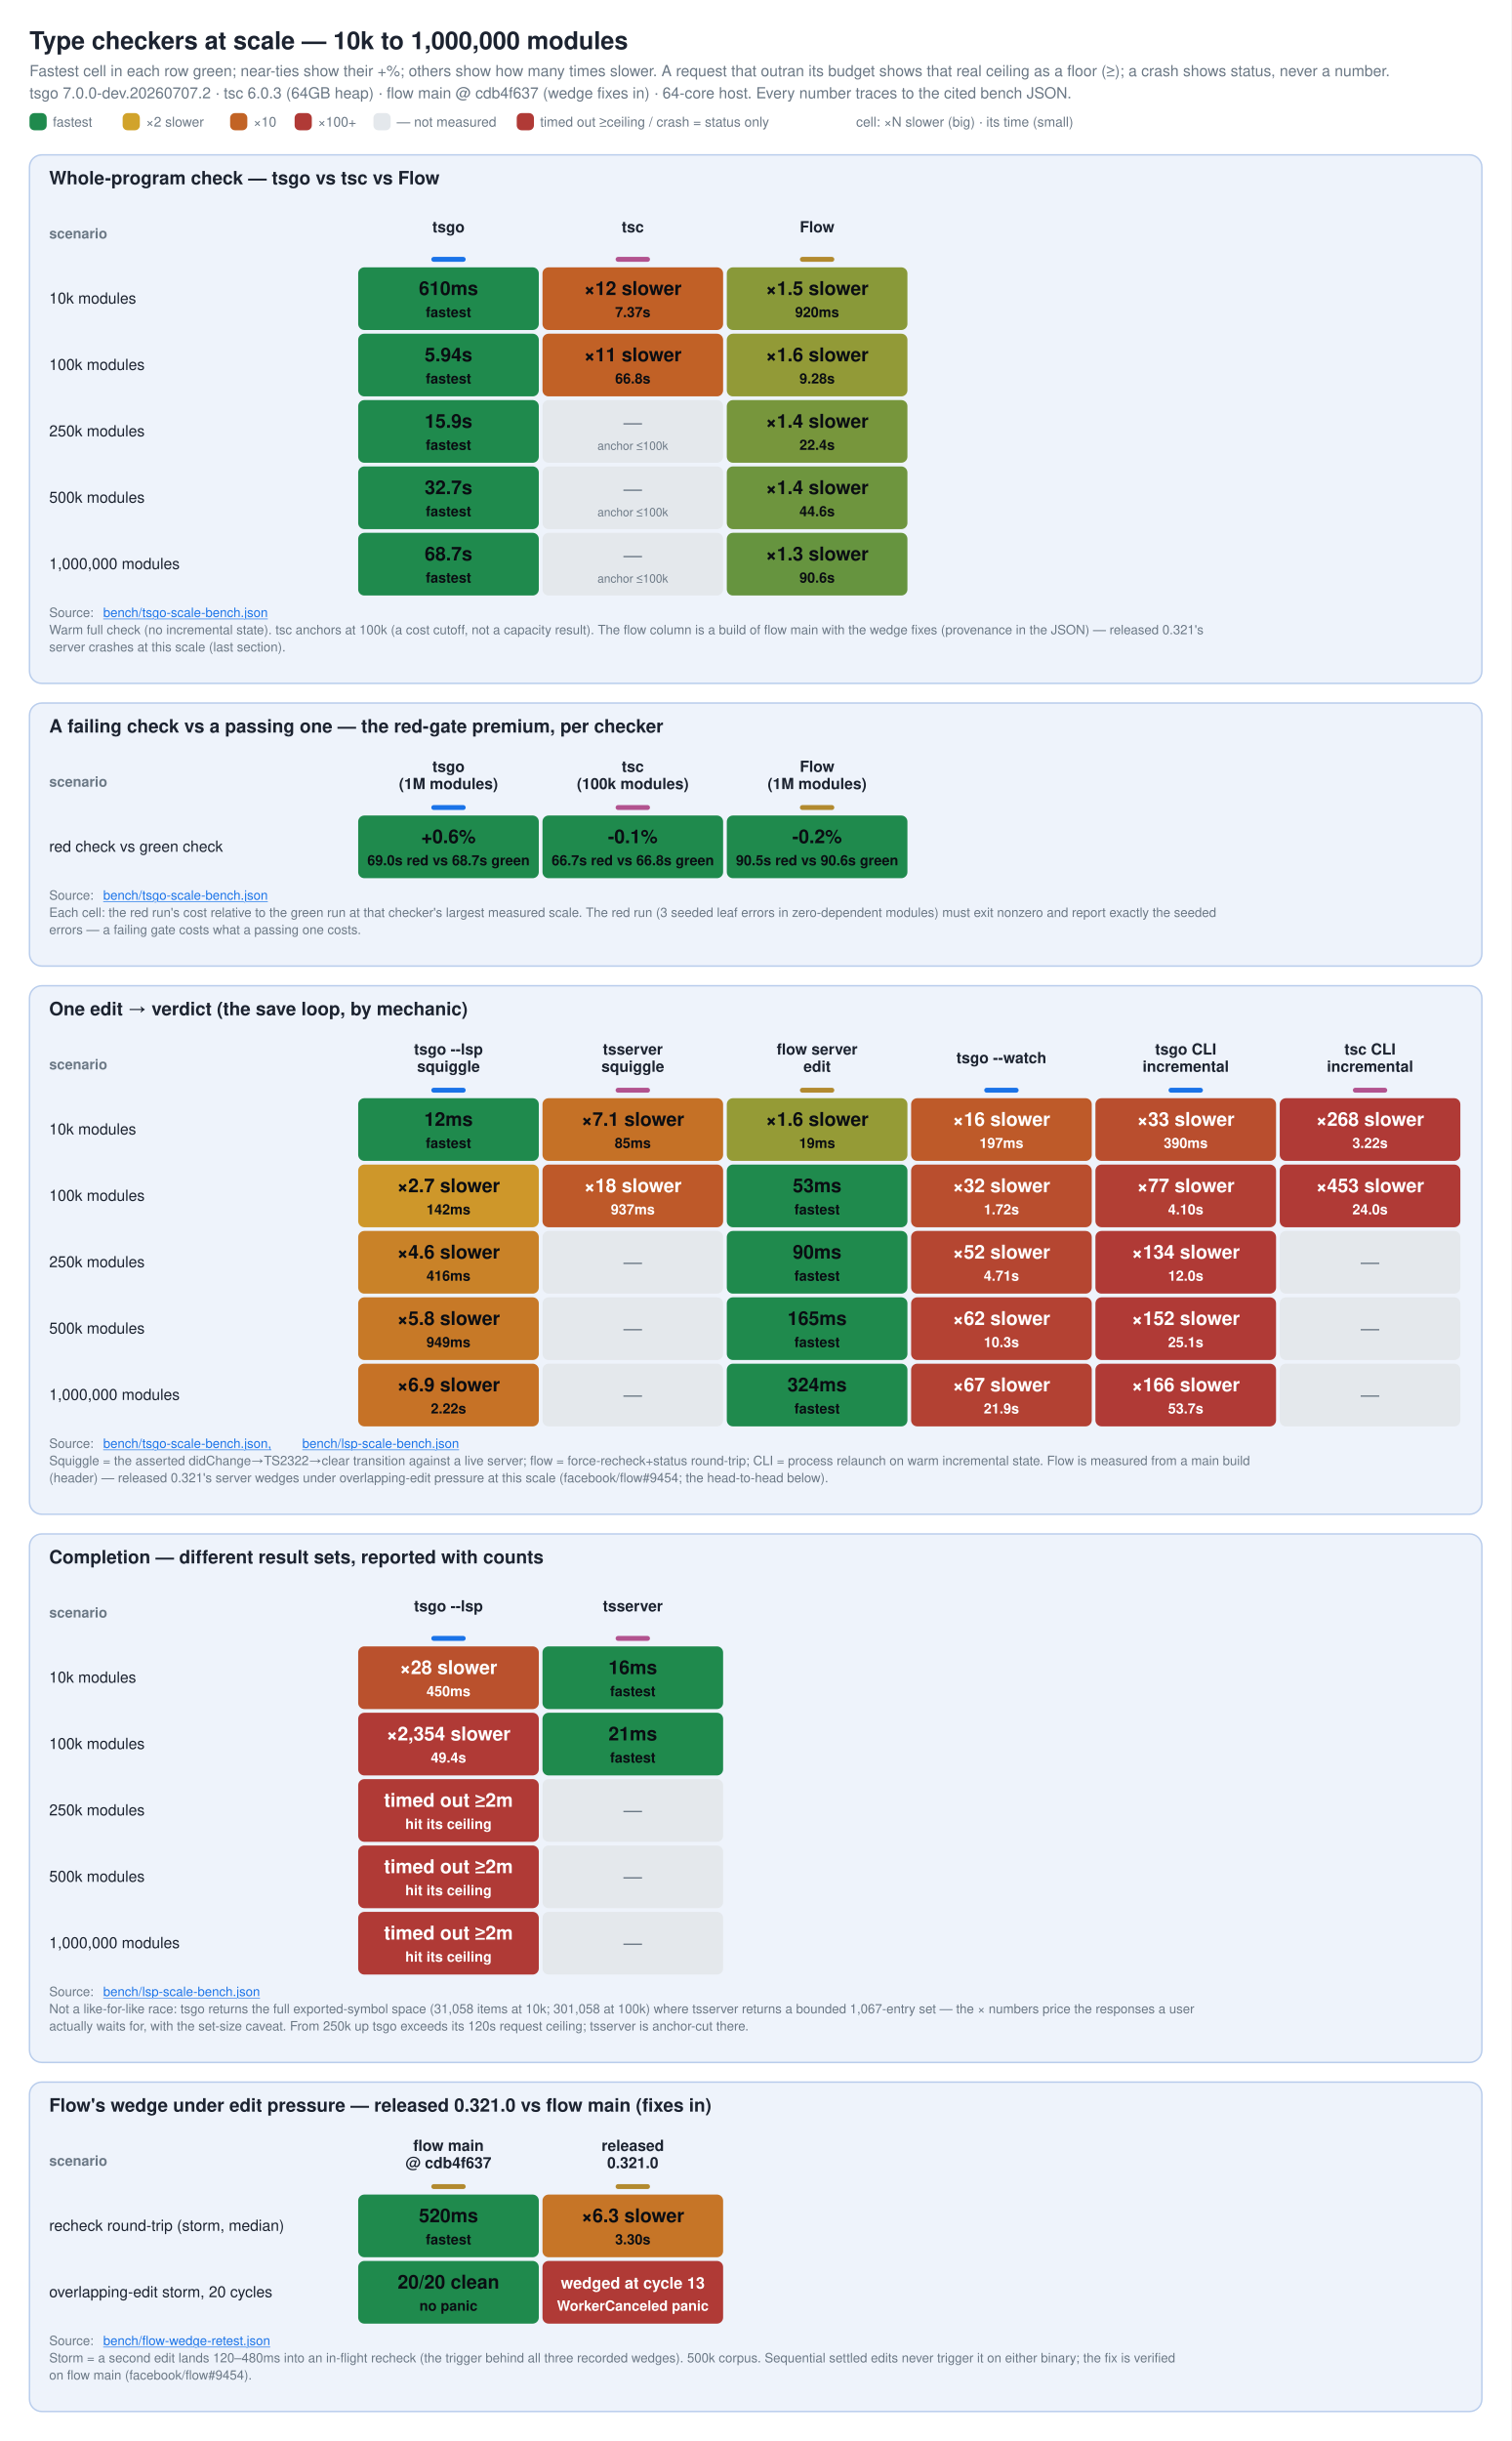
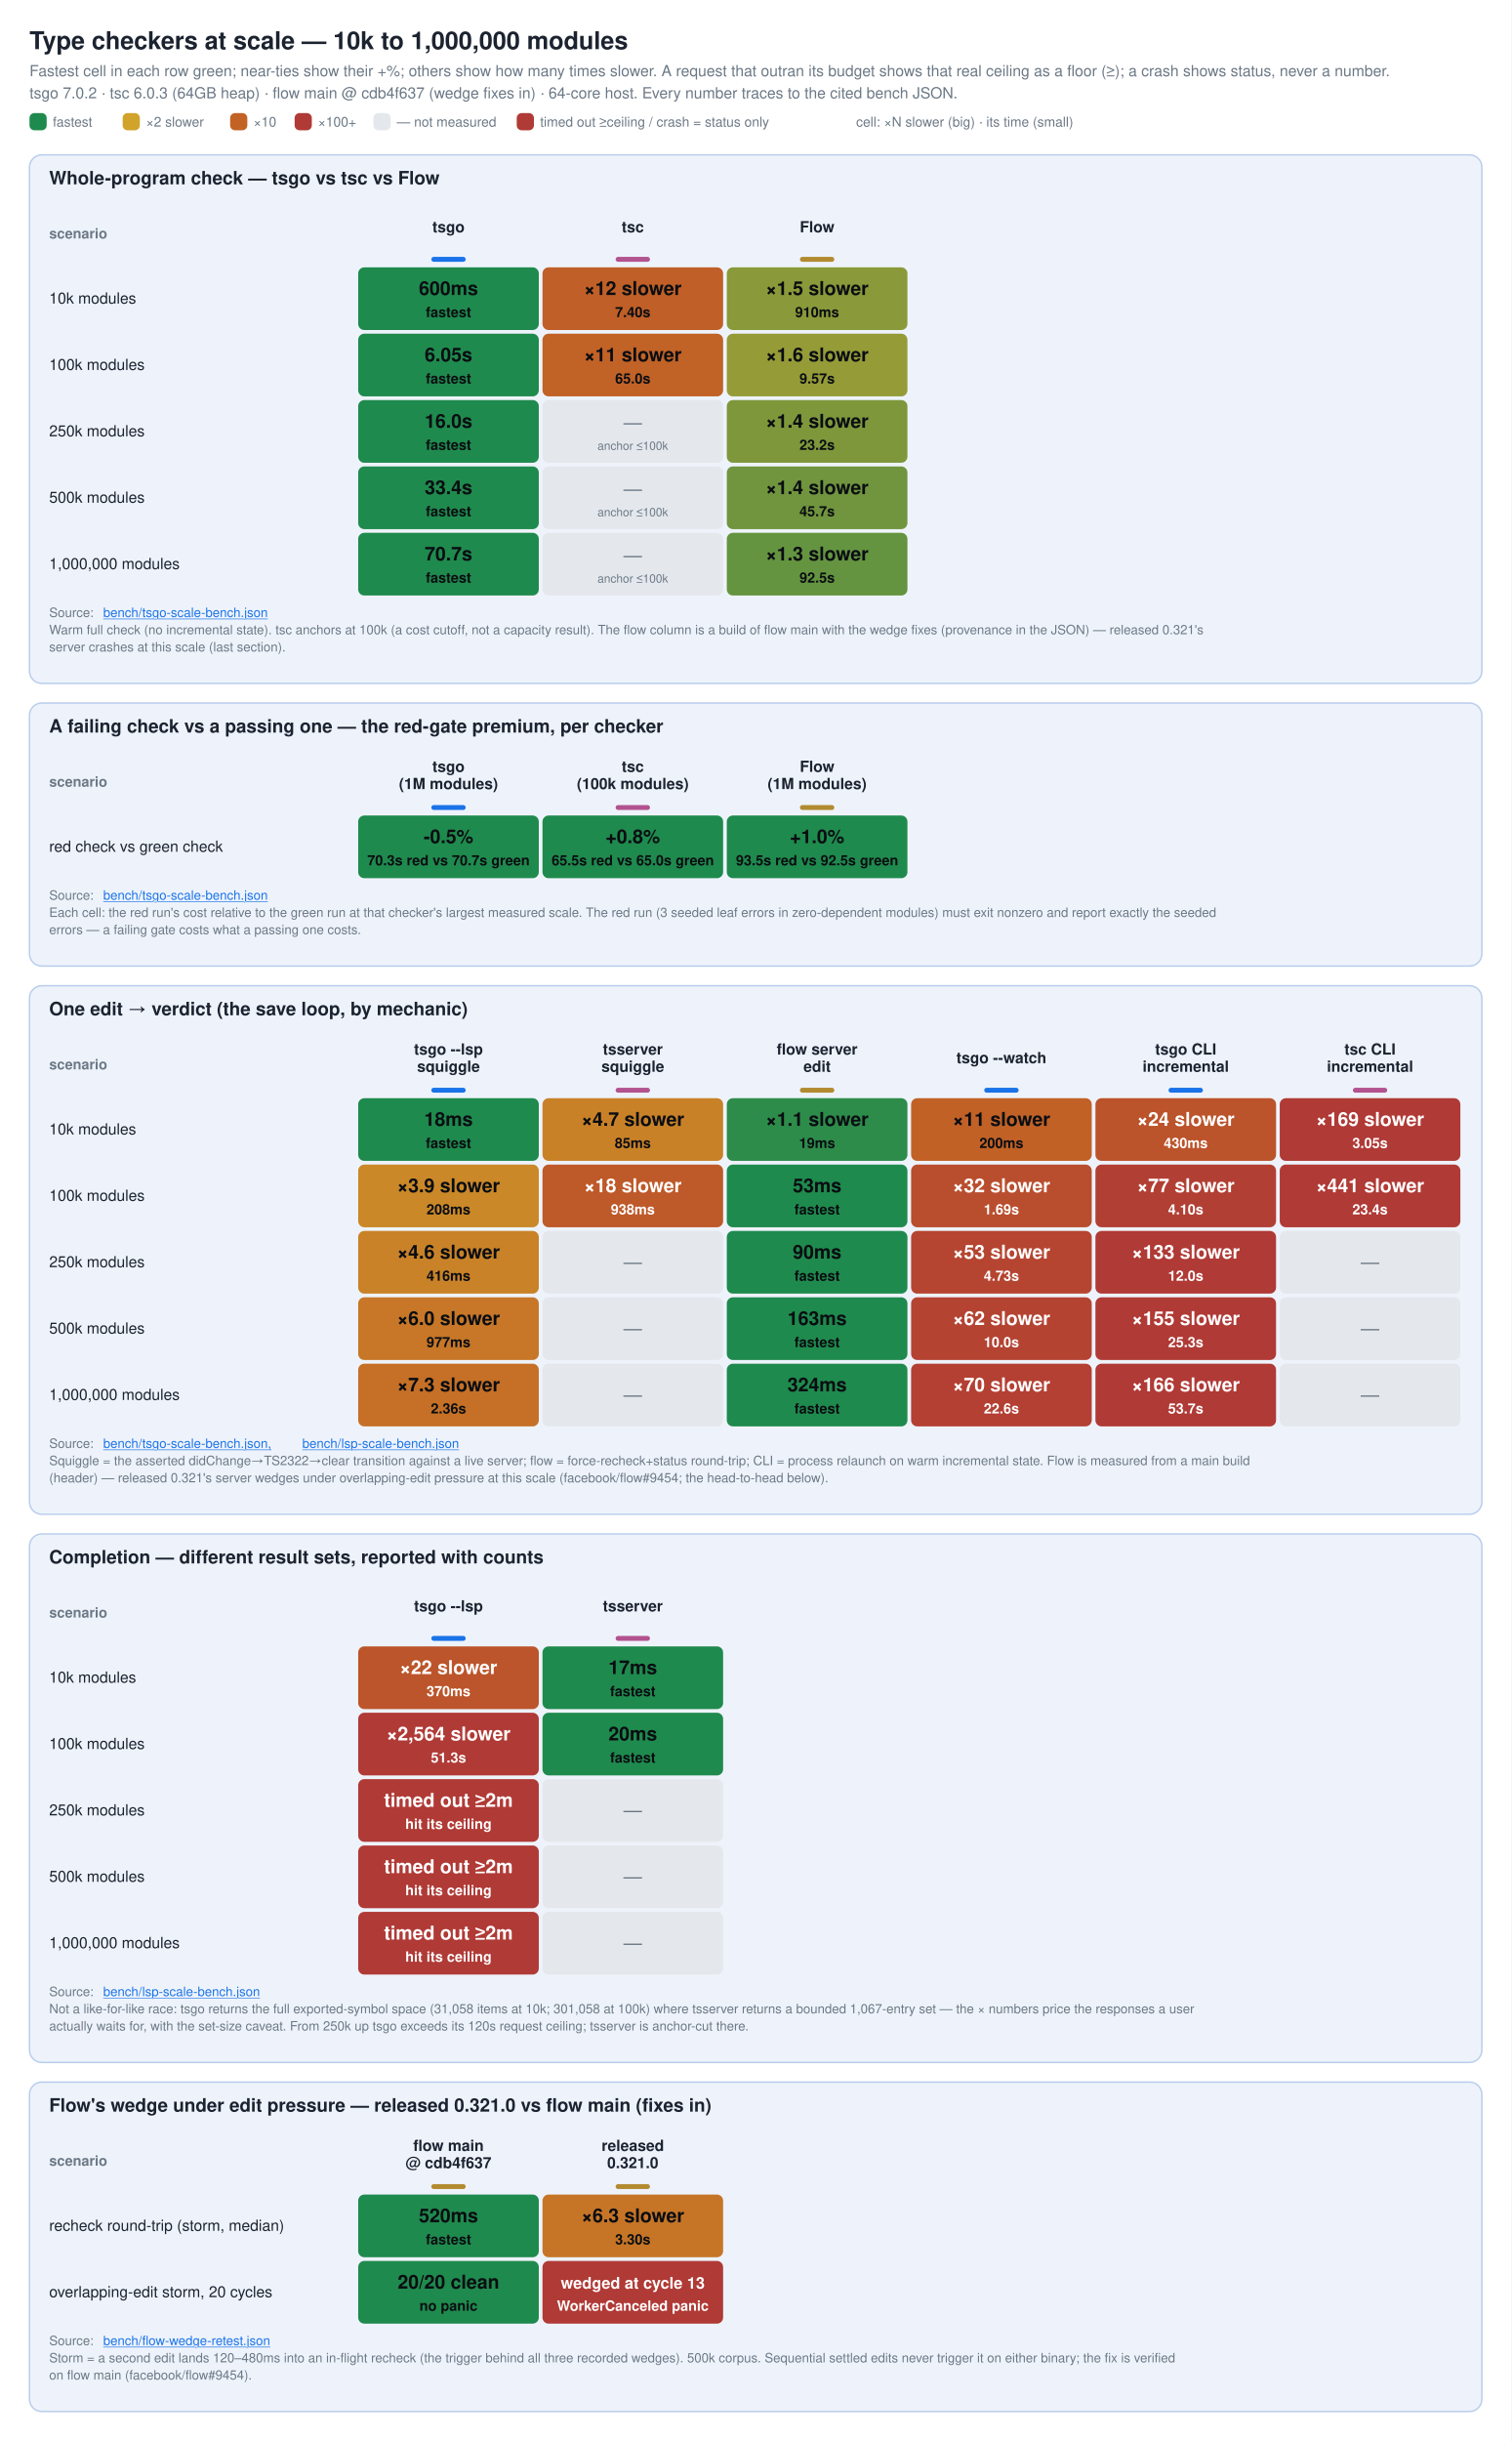
<svg xmlns="http://www.w3.org/2000/svg" width="1230" height="1986" viewBox="0 0 1230 1986" role="img" aria-label="Type checkers at scale, 10k to one million modules: whole-program check (tsgo vs tsc vs Flow), the red-gate premium, the one-edit save loop by mechanic, completion, and Flow's wedge under edit pressure; per row the fastest cell is green and the rest show how many times slower." font-family="system-ui,-apple-system,Segoe UI,Helvetica,Arial,sans-serif">
  <style>@media (prefers-color-scheme: dark){
rect[fill="#ffffff"]{fill:#0d1117}
text[fill="#1c2330"]{fill:#e2e7ec}
text[fill="#6b7885"]{fill:#9aa6b1}
text[fill="#1a73e8"]{fill:#6ba3f5}
line[stroke="#e4e8ec"]{stroke:#2b333c}
rect[stroke="#e4e8ec"]{stroke:#39424c}
rect[fill="#e4e8ec"]{fill:#2b333c}
line[stroke="#6b7885"],path[stroke="#6b7885"],polyline[stroke="#6b7885"]{stroke:#8b98a4}
path[fill="#6b7885"]{fill:#8b98a4}
rect[fill="#eef3fb"]{fill:#1f2f45}rect[stroke="#b9cdec"]{stroke:#3d5a85}
rect[fill="#f0faf5"]{fill:#173029}rect[stroke="#a9d8bd"]{stroke:#2e6b52}
rect[fill="#fdf3ef"]{fill:#331f18}rect[stroke="#e4b9a6"]{stroke:#7a4630}
rect[fill="#fbf6e9"]{fill:#c9a13b;fill-opacity:.14}rect[stroke="#eee3bb"]{stroke:#7a6224}
rect[fill="#e4b9a6"]{fill:#7a4630}
}</style>
  <rect width="1230" height="1986" fill="#ffffff" />
  <text x="24" y="40" font-size="20" fill="#1c2330" font-weight="700">Type checkers at scale — 10k to 1,000,000 modules</text>
  <text x="24" y="62" font-size="12.5" fill="#6b7885">Fastest cell in each row green; near-ties show their +%; others show how many times slower. A request that outran its budget shows that real ceiling as a floor (≥); a crash shows status, never a number.</text>
-   <text x="24" y="80" font-size="12.5" fill="#6b7885">tsgo 7.0.0-dev.20260707.2 · tsc 6.0.3 (64GB heap) · flow main @ cdb4f637 (wedge fixes in) · 64-core host. Every number traces to the cited bench JSON.</text>
+   <text x="24" y="80" font-size="12.5" fill="#6b7885">tsgo 7.0.2 · tsc 6.0.3 (64GB heap) · flow main @ cdb4f637 (wedge fixes in) · 64-core host. Every number traces to the cited bench JSON.</text>
  <rect x="24" y="92" width="14" height="14" rx="4" fill="rgb(31,138,77)" />
  <text x="43" y="103" font-size="11" fill="#6b7885">fastest</text>
  <rect x="99.81" y="92" width="14" height="14" rx="4" fill="rgb(209,163,43)" />
  <text x="118.81" y="103" font-size="11" fill="#6b7885">×2 slower</text>
  <rect x="187.28" y="92" width="14" height="14" rx="4" fill="rgb(194,99,37)" />
  <text x="206.28" y="103" font-size="11" fill="#6b7885">×10</text>
  <rect x="239.77" y="92" width="14" height="14" rx="4" fill="rgb(176,58,54)" />
  <text x="258.77" y="103" font-size="11" fill="#6b7885">×100+</text>
  <rect x="303.92" y="92" width="14" height="14" rx="4" fill="#e4e8ec" />
  <text x="322.92" y="103" font-size="11" fill="#6b7885">— not measured</text>
  <rect x="420.54" y="92" width="14" height="14" rx="4" fill="rgb(176,58,54)" />
  <text x="439.54" y="103" font-size="11" fill="#6b7885">timed out ≥ceiling / crash = status only</text>
  <text x="696.74" y="103" font-size="11" fill="#6b7885">cell: ×N slower (big) · its time (small)</text>
  <rect x="24" y="126" width="1182" height="430" rx="10" fill="#eef3fb" stroke="#b9cdec" stroke-width="1.2" />
  <text x="40" y="150" font-size="15" fill="#1c2330" font-weight="700">Whole-program check — tsgo vs tsc vs Flow</text>
  <text x="40" y="194" font-size="11.5" fill="#6b7885" font-weight="600">scenario</text>
  <text x="365" y="189" font-size="12.5" fill="#1c2330" font-weight="700" text-anchor="middle">tsgo</text>
  <rect x="351" y="209" width="28" height="4" rx="2" fill="#1a73e8" />
  <text x="515" y="189" font-size="12.5" fill="#1c2330" font-weight="700" text-anchor="middle">tsc</text>
  <rect x="501" y="209" width="28" height="4" rx="2" fill="#b2538f" />
  <text x="665" y="189" font-size="12.5" fill="#1c2330" font-weight="700" text-anchor="middle">Flow</text>
  <rect x="651" y="209" width="28" height="4" rx="2" fill="#b28a2f" />
  <text x="40" y="247" font-size="12.5" fill="#1c2330">10k modules</text>
  <rect x="291.5" y="217.5" width="147" height="51" rx="5" fill="rgb(31,138,77)" />
-   <text x="365" y="240" font-size="15.5" fill="#0a0d12" font-weight="700" text-anchor="middle">610ms</text>
+   <text x="365" y="240" font-size="15.5" fill="#0a0d12" font-weight="700" text-anchor="middle">600ms</text>
  <text x="365" y="258" font-size="11.5" fill="#0a0d12" font-weight="600" text-anchor="middle">fastest</text>
-   <rect x="441.5" y="217.5" width="147" height="51" rx="5" fill="rgb(193,96,38)" />
+   <rect x="441.5" y="217.5" width="147" height="51" rx="5" fill="rgb(192,95,39)" />
  <text x="515" y="240" font-size="15.5" fill="#0a0d12" font-weight="700" text-anchor="middle">×12 slower</text>
-   <text x="515" y="258" font-size="11.5" fill="#0a0d12" font-weight="600" text-anchor="middle">7.37s</text>
-   <rect x="591.5" y="217.5" width="147" height="51" rx="5" fill="rgb(137,153,57)" />
+   <text x="515" y="258" font-size="11.5" fill="#0a0d12" font-weight="600" text-anchor="middle">7.40s</text>
+   <rect x="591.5" y="217.5" width="147" height="51" rx="5" fill="rgb(138,153,57)" />
  <text x="665" y="240" font-size="15.5" fill="#0a0d12" font-weight="700" text-anchor="middle">×1.5 slower</text>
-   <text x="665" y="258" font-size="11.5" fill="#0a0d12" font-weight="600" text-anchor="middle">920ms</text>
+   <text x="665" y="258" font-size="11.5" fill="#0a0d12" font-weight="600" text-anchor="middle">910ms</text>
  <text x="40" y="301" font-size="12.5" fill="#1c2330">100k modules</text>
  <rect x="291.5" y="271.5" width="147" height="51" rx="5" fill="rgb(31,138,77)" />
-   <text x="365" y="294" font-size="15.5" fill="#0a0d12" font-weight="700" text-anchor="middle">5.94s</text>
+   <text x="365" y="294" font-size="15.5" fill="#0a0d12" font-weight="700" text-anchor="middle">6.05s</text>
  <text x="365" y="312" font-size="11.5" fill="#0a0d12" font-weight="600" text-anchor="middle">fastest</text>
-   <rect x="441.5" y="271.5" width="147" height="51" rx="5" fill="rgb(193,97,38)" />
+   <rect x="441.5" y="271.5" width="147" height="51" rx="5" fill="rgb(193,98,38)" />
  <text x="515" y="294" font-size="15.5" fill="#0a0d12" font-weight="700" text-anchor="middle">×11 slower</text>
-   <text x="515" y="312" font-size="11.5" fill="#0a0d12" font-weight="600" text-anchor="middle">66.8s</text>
-   <rect x="591.5" y="271.5" width="147" height="51" rx="5" fill="rgb(146,154,55)" />
+   <text x="515" y="312" font-size="11.5" fill="#0a0d12" font-weight="600" text-anchor="middle">65.0s</text>
+   <rect x="591.5" y="271.5" width="147" height="51" rx="5" fill="rgb(149,155,55)" />
  <text x="665" y="294" font-size="15.5" fill="#0a0d12" font-weight="700" text-anchor="middle">×1.6 slower</text>
-   <text x="665" y="312" font-size="11.5" fill="#0a0d12" font-weight="600" text-anchor="middle">9.28s</text>
+   <text x="665" y="312" font-size="11.5" fill="#0a0d12" font-weight="600" text-anchor="middle">9.57s</text>
  <text x="40" y="355" font-size="12.5" fill="#1c2330">250k modules</text>
  <rect x="291.5" y="325.5" width="147" height="51" rx="5" fill="rgb(31,138,77)" />
-   <text x="365" y="348" font-size="15.5" fill="#0a0d12" font-weight="700" text-anchor="middle">15.9s</text>
+   <text x="365" y="348" font-size="15.5" fill="#0a0d12" font-weight="700" text-anchor="middle">16.0s</text>
  <text x="365" y="366" font-size="11.5" fill="#0a0d12" font-weight="600" text-anchor="middle">fastest</text>
  <rect x="441.5" y="325.5" width="147" height="51" rx="5" fill="#e4e8ec" />
  <text x="515" y="349" font-size="15" fill="#6b7885" text-anchor="middle">—</text>
  <text x="515" y="366" font-size="9.5" fill="#6b7885" text-anchor="middle">anchor ≤100k</text>
-   <rect x="591.5" y="325.5" width="147" height="51" rx="5" fill="rgb(119,150,60)" />
+   <rect x="591.5" y="325.5" width="147" height="51" rx="5" fill="rgb(126,151,59)" />
  <text x="665" y="348" font-size="15.5" fill="#0a0d12" font-weight="700" text-anchor="middle">×1.4 slower</text>
-   <text x="665" y="366" font-size="11.5" fill="#0a0d12" font-weight="600" text-anchor="middle">22.4s</text>
+   <text x="665" y="366" font-size="11.5" fill="#0a0d12" font-weight="600" text-anchor="middle">23.2s</text>
  <text x="40" y="409" font-size="12.5" fill="#1c2330">500k modules</text>
  <rect x="291.5" y="379.5" width="147" height="51" rx="5" fill="rgb(31,138,77)" />
-   <text x="365" y="402" font-size="15.5" fill="#0a0d12" font-weight="700" text-anchor="middle">32.7s</text>
+   <text x="365" y="402" font-size="15.5" fill="#0a0d12" font-weight="700" text-anchor="middle">33.4s</text>
  <text x="365" y="420" font-size="11.5" fill="#0a0d12" font-weight="600" text-anchor="middle">fastest</text>
  <rect x="441.5" y="379.5" width="147" height="51" rx="5" fill="#e4e8ec" />
  <text x="515" y="403" font-size="15" fill="#6b7885" text-anchor="middle">—</text>
  <text x="515" y="420" font-size="9.5" fill="#6b7885" text-anchor="middle">anchor ≤100k</text>
-   <rect x="591.5" y="379.5" width="147" height="51" rx="5" fill="rgb(110,149,62)" />
+   <rect x="591.5" y="379.5" width="147" height="51" rx="5" fill="rgb(112,149,62)" />
  <text x="665" y="402" font-size="15.5" fill="#0a0d12" font-weight="700" text-anchor="middle">×1.4 slower</text>
-   <text x="665" y="420" font-size="11.5" fill="#0a0d12" font-weight="600" text-anchor="middle">44.6s</text>
+   <text x="665" y="420" font-size="11.5" fill="#0a0d12" font-weight="600" text-anchor="middle">45.7s</text>
  <text x="40" y="463" font-size="12.5" fill="#1c2330">1,000,000 modules</text>
  <rect x="291.5" y="433.5" width="147" height="51" rx="5" fill="rgb(31,138,77)" />
-   <text x="365" y="456" font-size="15.5" fill="#0a0d12" font-weight="700" text-anchor="middle">68.7s</text>
+   <text x="365" y="456" font-size="15.5" fill="#0a0d12" font-weight="700" text-anchor="middle">70.7s</text>
  <text x="365" y="474" font-size="11.5" fill="#0a0d12" font-weight="600" text-anchor="middle">fastest</text>
  <rect x="441.5" y="433.5" width="147" height="51" rx="5" fill="#e4e8ec" />
  <text x="515" y="457" font-size="15" fill="#6b7885" text-anchor="middle">—</text>
  <text x="515" y="474" font-size="9.5" fill="#6b7885" text-anchor="middle">anchor ≤100k</text>
-   <rect x="591.5" y="433.5" width="147" height="51" rx="5" fill="rgb(102,148,63)" />
+   <rect x="591.5" y="433.5" width="147" height="51" rx="5" fill="rgb(100,148,64)" />
  <text x="665" y="456" font-size="15.5" fill="#0a0d12" font-weight="700" text-anchor="middle">×1.3 slower</text>
-   <text x="665" y="474" font-size="11.5" fill="#0a0d12" font-weight="600" text-anchor="middle">90.6s</text>
+   <text x="665" y="474" font-size="11.5" fill="#0a0d12" font-weight="600" text-anchor="middle">92.5s</text>
  <text x="40" y="502" font-size="10.5" fill="#6b7885">Source:</text>
  <a href="../../bench/tsgo-scale-bench.json">
    <text x="84" y="502" font-size="10.5" fill="#1a73e8" text-decoration="underline">bench/tsgo-scale-bench.json</text>
  </a>
  <text x="40" y="516" font-size="10.5" fill="#6b7885">Warm full check (no incremental state). tsc anchors at 100k (a cost cutoff, not a capacity result). The flow column is a build of flow main with the wedge fixes (provenance in the JSON) — released 0.321's</text>
  <text x="40" y="530" font-size="10.5" fill="#6b7885">server crashes at this scale (last section).</text>
  <rect x="24" y="572" width="1182" height="214" rx="10" fill="#eef3fb" stroke="#b9cdec" stroke-width="1.2" />
  <text x="40" y="596" font-size="15" fill="#1c2330" font-weight="700">A failing check vs a passing one — the red-gate premium, per checker</text>
  <text x="40" y="640" font-size="11.5" fill="#6b7885" font-weight="600">scenario</text>
  <text x="365" y="628" font-size="12.5" fill="#1c2330" font-weight="700" text-anchor="middle">tsgo</text>
  <text x="365" y="642" font-size="12.5" fill="#1c2330" font-weight="700" text-anchor="middle">(1M modules)</text>
  <rect x="351" y="655" width="28" height="4" rx="2" fill="#1a73e8" />
  <text x="515" y="628" font-size="12.5" fill="#1c2330" font-weight="700" text-anchor="middle">tsc</text>
  <text x="515" y="642" font-size="12.5" fill="#1c2330" font-weight="700" text-anchor="middle">(100k modules)</text>
  <rect x="501" y="655" width="28" height="4" rx="2" fill="#b2538f" />
  <text x="665" y="628" font-size="12.5" fill="#1c2330" font-weight="700" text-anchor="middle">Flow</text>
  <text x="665" y="642" font-size="12.5" fill="#1c2330" font-weight="700" text-anchor="middle">(1M modules)</text>
  <rect x="651" y="655" width="28" height="4" rx="2" fill="#b28a2f" />
  <text x="40" y="693" font-size="12.5" fill="#1c2330">red check vs green check</text>
  <rect x="291.5" y="663.5" width="147" height="51" rx="5" fill="rgb(31,138,77)" />
-   <text x="365" y="686" font-size="15.5" fill="#0a0d12" font-weight="700" text-anchor="middle">+0.6%</text>
-   <text x="365" y="704" font-size="11.5" fill="#0a0d12" font-weight="600" text-anchor="middle">69.0s red vs 68.7s green</text>
+   <text x="365" y="686" font-size="15.5" fill="#0a0d12" font-weight="700" text-anchor="middle">-0.5%</text>
+   <text x="365" y="704" font-size="11.5" fill="#0a0d12" font-weight="600" text-anchor="middle">70.3s red vs 70.7s green</text>
  <rect x="441.5" y="663.5" width="147" height="51" rx="5" fill="rgb(31,138,77)" />
-   <text x="515" y="686" font-size="15.5" fill="#0a0d12" font-weight="700" text-anchor="middle">-0.1%</text>
-   <text x="515" y="704" font-size="11.5" fill="#0a0d12" font-weight="600" text-anchor="middle">66.7s red vs 66.8s green</text>
+   <text x="515" y="686" font-size="15.5" fill="#0a0d12" font-weight="700" text-anchor="middle">+0.8%</text>
+   <text x="515" y="704" font-size="11.5" fill="#0a0d12" font-weight="600" text-anchor="middle">65.5s red vs 65.0s green</text>
  <rect x="591.5" y="663.5" width="147" height="51" rx="5" fill="rgb(31,138,77)" />
-   <text x="665" y="686" font-size="15.5" fill="#0a0d12" font-weight="700" text-anchor="middle">-0.2%</text>
-   <text x="665" y="704" font-size="11.5" fill="#0a0d12" font-weight="600" text-anchor="middle">90.5s red vs 90.6s green</text>
+   <text x="665" y="686" font-size="15.5" fill="#0a0d12" font-weight="700" text-anchor="middle">+1.0%</text>
+   <text x="665" y="704" font-size="11.5" fill="#0a0d12" font-weight="600" text-anchor="middle">93.5s red vs 92.5s green</text>
  <text x="40" y="732" font-size="10.5" fill="#6b7885">Source:</text>
  <a href="../../bench/tsgo-scale-bench.json">
    <text x="84" y="732" font-size="10.5" fill="#1a73e8" text-decoration="underline">bench/tsgo-scale-bench.json</text>
  </a>
  <text x="40" y="746" font-size="10.5" fill="#6b7885">Each cell: the red run's cost relative to the green run at that checker's largest measured scale. The red run (3 seeded leaf errors in zero-dependent modules) must exit nonzero and report exactly the seeded</text>
  <text x="40" y="760" font-size="10.5" fill="#6b7885">errors — a failing gate costs what a passing one costs.</text>
  <rect x="24" y="802" width="1182" height="430" rx="10" fill="#eef3fb" stroke="#b9cdec" stroke-width="1.2" />
  <text x="40" y="826" font-size="15" fill="#1c2330" font-weight="700">One edit → verdict (the save loop, by mechanic)</text>
  <text x="40" y="870" font-size="11.5" fill="#6b7885" font-weight="600">scenario</text>
  <text x="365" y="858" font-size="12.5" fill="#1c2330" font-weight="700" text-anchor="middle">tsgo --lsp</text>
  <text x="365" y="872" font-size="12.5" fill="#1c2330" font-weight="700" text-anchor="middle">squiggle</text>
  <rect x="351" y="885" width="28" height="4" rx="2" fill="#1a73e8" />
  <text x="515" y="858" font-size="12.5" fill="#1c2330" font-weight="700" text-anchor="middle">tsserver</text>
  <text x="515" y="872" font-size="12.5" fill="#1c2330" font-weight="700" text-anchor="middle">squiggle</text>
  <rect x="501" y="885" width="28" height="4" rx="2" fill="#b2538f" />
  <text x="665" y="858" font-size="12.5" fill="#1c2330" font-weight="700" text-anchor="middle">flow server</text>
  <text x="665" y="872" font-size="12.5" fill="#1c2330" font-weight="700" text-anchor="middle">edit</text>
  <rect x="651" y="885" width="28" height="4" rx="2" fill="#b28a2f" />
  <text x="815" y="865" font-size="12.5" fill="#1c2330" font-weight="700" text-anchor="middle">tsgo --watch</text>
  <rect x="801" y="885" width="28" height="4" rx="2" fill="#1a73e8" />
  <text x="965" y="858" font-size="12.5" fill="#1c2330" font-weight="700" text-anchor="middle">tsgo CLI</text>
  <text x="965" y="872" font-size="12.5" fill="#1c2330" font-weight="700" text-anchor="middle">incremental</text>
  <rect x="951" y="885" width="28" height="4" rx="2" fill="#1a73e8" />
  <text x="1115" y="858" font-size="12.5" fill="#1c2330" font-weight="700" text-anchor="middle">tsc CLI</text>
  <text x="1115" y="872" font-size="12.5" fill="#1c2330" font-weight="700" text-anchor="middle">incremental</text>
  <rect x="1101" y="885" width="28" height="4" rx="2" fill="#b2538f" />
  <text x="40" y="923" font-size="12.5" fill="#1c2330">10k modules</text>
  <rect x="291.5" y="893.5" width="147" height="51" rx="5" fill="rgb(31,138,77)" />
-   <text x="365" y="916" font-size="15.5" fill="#0a0d12" font-weight="700" text-anchor="middle">12ms</text>
+   <text x="365" y="916" font-size="15.5" fill="#0a0d12" font-weight="700" text-anchor="middle">18ms</text>
  <text x="365" y="934" font-size="11.5" fill="#0a0d12" font-weight="600" text-anchor="middle">fastest</text>
-   <rect x="441.5" y="893.5" width="147" height="51" rx="5" fill="rgb(197,113,38)" />
-   <text x="515" y="916" font-size="15.5" fill="#0a0d12" font-weight="700" text-anchor="middle">×7.1 slower</text>
+   <rect x="441.5" y="893.5" width="147" height="51" rx="5" fill="rgb(201,129,40)" />
+   <text x="515" y="916" font-size="15.5" fill="#0a0d12" font-weight="700" text-anchor="middle">×4.7 slower</text>
  <text x="515" y="934" font-size="11.5" fill="#0a0d12" font-weight="600" text-anchor="middle">85ms</text>
-   <rect x="591.5" y="893.5" width="147" height="51" rx="5" fill="rgb(149,155,54)" />
-   <text x="665" y="916" font-size="15.5" fill="#0a0d12" font-weight="700" text-anchor="middle">×1.6 slower</text>
+   <rect x="591.5" y="893.5" width="147" height="51" rx="5" fill="rgb(45,140,74)" />
+   <text x="665" y="916" font-size="15.5" fill="#0a0d12" font-weight="700" text-anchor="middle">×1.1 slower</text>
  <text x="665" y="934" font-size="11.5" fill="#0a0d12" font-weight="600" text-anchor="middle">19ms</text>
-   <rect x="741.5" y="893.5" width="147" height="51" rx="5" fill="rgb(190,90,41)" />
-   <text x="815" y="916" font-size="15.5" fill="#ffffff" font-weight="700" text-anchor="middle">×16 slower</text>
-   <text x="815" y="934" font-size="11.5" fill="#ffffff" font-weight="600" text-anchor="middle">197ms</text>
-   <rect x="891.5" y="893.5" width="147" height="51" rx="5" fill="rgb(185,78,46)" />
-   <text x="965" y="916" font-size="15.5" fill="#ffffff" font-weight="700" text-anchor="middle">×33 slower</text>
-   <text x="965" y="934" font-size="11.5" fill="#ffffff" font-weight="600" text-anchor="middle">390ms</text>
+   <rect x="741.5" y="893.5" width="147" height="51" rx="5" fill="rgb(193,97,38)" />
+   <text x="815" y="916" font-size="15.5" fill="#0a0d12" font-weight="700" text-anchor="middle">×11 slower</text>
+   <text x="815" y="934" font-size="11.5" fill="#0a0d12" font-weight="600" text-anchor="middle">200ms</text>
+   <rect x="891.5" y="893.5" width="147" height="51" rx="5" fill="rgb(187,83,43)" />
+   <text x="965" y="916" font-size="15.5" fill="#ffffff" font-weight="700" text-anchor="middle">×24 slower</text>
+   <text x="965" y="934" font-size="11.5" fill="#ffffff" font-weight="600" text-anchor="middle">430ms</text>
  <rect x="1041.5" y="893.5" width="147" height="51" rx="5" fill="rgb(176,58,54)" />
-   <text x="1115" y="916" font-size="15.5" fill="#ffffff" font-weight="700" text-anchor="middle">×268 slower</text>
-   <text x="1115" y="934" font-size="11.5" fill="#ffffff" font-weight="600" text-anchor="middle">3.22s</text>
+   <text x="1115" y="916" font-size="15.5" fill="#ffffff" font-weight="700" text-anchor="middle">×169 slower</text>
+   <text x="1115" y="934" font-size="11.5" fill="#ffffff" font-weight="600" text-anchor="middle">3.05s</text>
  <text x="40" y="977" font-size="12.5" fill="#1c2330">100k modules</text>
-   <rect x="291.5" y="947.5" width="147" height="51" rx="5" fill="rgb(206,151,42)" />
-   <text x="365" y="970" font-size="15.5" fill="#0a0d12" font-weight="700" text-anchor="middle">×2.7 slower</text>
-   <text x="365" y="988" font-size="11.5" fill="#0a0d12" font-weight="600" text-anchor="middle">142ms</text>
+   <rect x="291.5" y="947.5" width="147" height="51" rx="5" fill="rgb(203,136,40)" />
+   <text x="365" y="970" font-size="15.5" fill="#0a0d12" font-weight="700" text-anchor="middle">×3.9 slower</text>
+   <text x="365" y="988" font-size="11.5" fill="#0a0d12" font-weight="600" text-anchor="middle">208ms</text>
  <rect x="441.5" y="947.5" width="147" height="51" rx="5" fill="rgb(190,89,41)" />
  <text x="515" y="970" font-size="15.5" fill="#ffffff" font-weight="700" text-anchor="middle">×18 slower</text>
-   <text x="515" y="988" font-size="11.5" fill="#ffffff" font-weight="600" text-anchor="middle">937ms</text>
+   <text x="515" y="988" font-size="11.5" fill="#ffffff" font-weight="600" text-anchor="middle">938ms</text>
  <rect x="591.5" y="947.5" width="147" height="51" rx="5" fill="rgb(31,138,77)" />
  <text x="665" y="970" font-size="15.5" fill="#0a0d12" font-weight="700" text-anchor="middle">53ms</text>
  <text x="665" y="988" font-size="11.5" fill="#0a0d12" font-weight="600" text-anchor="middle">fastest</text>
  <rect x="741.5" y="947.5" width="147" height="51" rx="5" fill="rgb(185,78,46)" />
  <text x="815" y="970" font-size="15.5" fill="#ffffff" font-weight="700" text-anchor="middle">×32 slower</text>
-   <text x="815" y="988" font-size="11.5" fill="#ffffff" font-weight="600" text-anchor="middle">1.72s</text>
+   <text x="815" y="988" font-size="11.5" fill="#ffffff" font-weight="600" text-anchor="middle">1.69s</text>
  <rect x="891.5" y="947.5" width="147" height="51" rx="5" fill="rgb(178,63,52)" />
  <text x="965" y="970" font-size="15.5" fill="#ffffff" font-weight="700" text-anchor="middle">×77 slower</text>
  <text x="965" y="988" font-size="11.5" fill="#ffffff" font-weight="600" text-anchor="middle">4.10s</text>
  <rect x="1041.5" y="947.5" width="147" height="51" rx="5" fill="rgb(176,58,54)" />
-   <text x="1115" y="970" font-size="15.5" fill="#ffffff" font-weight="700" text-anchor="middle">×453 slower</text>
-   <text x="1115" y="988" font-size="11.5" fill="#ffffff" font-weight="600" text-anchor="middle">24.0s</text>
+   <text x="1115" y="970" font-size="15.5" fill="#ffffff" font-weight="700" text-anchor="middle">×441 slower</text>
+   <text x="1115" y="988" font-size="11.5" fill="#ffffff" font-weight="600" text-anchor="middle">23.4s</text>
  <text x="40" y="1031" font-size="12.5" fill="#1c2330">250k modules</text>
  <rect x="291.5" y="1001.5" width="147" height="51" rx="5" fill="rgb(201,130,40)" />
  <text x="365" y="1024" font-size="15.5" fill="#0a0d12" font-weight="700" text-anchor="middle">×4.6 slower</text>
  <text x="365" y="1042" font-size="11.5" fill="#0a0d12" font-weight="600" text-anchor="middle">416ms</text>
  <rect x="441.5" y="1001.5" width="147" height="51" rx="5" fill="#e4e8ec" />
  <text x="515" y="1032" font-size="15" fill="#6b7885" text-anchor="middle">—</text>
  <rect x="591.5" y="1001.5" width="147" height="51" rx="5" fill="rgb(31,138,77)" />
  <text x="665" y="1024" font-size="15.5" fill="#0a0d12" font-weight="700" text-anchor="middle">90ms</text>
  <text x="665" y="1042" font-size="11.5" fill="#0a0d12" font-weight="600" text-anchor="middle">fastest</text>
-   <rect x="741.5" y="1001.5" width="147" height="51" rx="5" fill="rgb(181,70,49)" />
-   <text x="815" y="1024" font-size="15.5" fill="#ffffff" font-weight="700" text-anchor="middle">×52 slower</text>
-   <text x="815" y="1042" font-size="11.5" fill="#ffffff" font-weight="600" text-anchor="middle">4.71s</text>
+   <rect x="741.5" y="1001.5" width="147" height="51" rx="5" fill="rgb(181,69,49)" />
+   <text x="815" y="1024" font-size="15.5" fill="#ffffff" font-weight="700" text-anchor="middle">×53 slower</text>
+   <text x="815" y="1042" font-size="11.5" fill="#ffffff" font-weight="600" text-anchor="middle">4.73s</text>
  <rect x="891.5" y="1001.5" width="147" height="51" rx="5" fill="rgb(176,58,54)" />
-   <text x="965" y="1024" font-size="15.5" fill="#ffffff" font-weight="700" text-anchor="middle">×134 slower</text>
+   <text x="965" y="1024" font-size="15.5" fill="#ffffff" font-weight="700" text-anchor="middle">×133 slower</text>
  <text x="965" y="1042" font-size="11.5" fill="#ffffff" font-weight="600" text-anchor="middle">12.0s</text>
  <rect x="1041.5" y="1001.5" width="147" height="51" rx="5" fill="#e4e8ec" />
  <text x="1115" y="1032" font-size="15" fill="#6b7885" text-anchor="middle">—</text>
  <text x="40" y="1085" font-size="12.5" fill="#1c2330">500k modules</text>
-   <rect x="291.5" y="1055.5" width="147" height="51" rx="5" fill="rgb(199,121,39)" />
-   <text x="365" y="1078" font-size="15.5" fill="#0a0d12" font-weight="700" text-anchor="middle">×5.8 slower</text>
-   <text x="365" y="1096" font-size="11.5" fill="#0a0d12" font-weight="600" text-anchor="middle">949ms</text>
+   <rect x="291.5" y="1055.5" width="147" height="51" rx="5" fill="rgb(199,119,39)" />
+   <text x="365" y="1078" font-size="15.5" fill="#0a0d12" font-weight="700" text-anchor="middle">×6.0 slower</text>
+   <text x="365" y="1096" font-size="11.5" fill="#0a0d12" font-weight="600" text-anchor="middle">977ms</text>
  <rect x="441.5" y="1055.5" width="147" height="51" rx="5" fill="#e4e8ec" />
  <text x="515" y="1086" font-size="15" fill="#6b7885" text-anchor="middle">—</text>
  <rect x="591.5" y="1055.5" width="147" height="51" rx="5" fill="rgb(31,138,77)" />
-   <text x="665" y="1078" font-size="15.5" fill="#0a0d12" font-weight="700" text-anchor="middle">165ms</text>
+   <text x="665" y="1078" font-size="15.5" fill="#0a0d12" font-weight="700" text-anchor="middle">163ms</text>
  <text x="665" y="1096" font-size="11.5" fill="#0a0d12" font-weight="600" text-anchor="middle">fastest</text>
-   <rect x="741.5" y="1055.5" width="147" height="51" rx="5" fill="rgb(180,66,51)" />
+   <rect x="741.5" y="1055.5" width="147" height="51" rx="5" fill="rgb(180,67,50)" />
  <text x="815" y="1078" font-size="15.5" fill="#ffffff" font-weight="700" text-anchor="middle">×62 slower</text>
-   <text x="815" y="1096" font-size="11.5" fill="#ffffff" font-weight="600" text-anchor="middle">10.3s</text>
+   <text x="815" y="1096" font-size="11.5" fill="#ffffff" font-weight="600" text-anchor="middle">10.0s</text>
  <rect x="891.5" y="1055.5" width="147" height="51" rx="5" fill="rgb(176,58,54)" />
-   <text x="965" y="1078" font-size="15.5" fill="#ffffff" font-weight="700" text-anchor="middle">×152 slower</text>
-   <text x="965" y="1096" font-size="11.5" fill="#ffffff" font-weight="600" text-anchor="middle">25.1s</text>
+   <text x="965" y="1078" font-size="15.5" fill="#ffffff" font-weight="700" text-anchor="middle">×155 slower</text>
+   <text x="965" y="1096" font-size="11.5" fill="#ffffff" font-weight="600" text-anchor="middle">25.3s</text>
  <rect x="1041.5" y="1055.5" width="147" height="51" rx="5" fill="#e4e8ec" />
  <text x="1115" y="1086" font-size="15" fill="#6b7885" text-anchor="middle">—</text>
  <text x="40" y="1139" font-size="12.5" fill="#1c2330">1,000,000 modules</text>
-   <rect x="291.5" y="1109.5" width="147" height="51" rx="5" fill="rgb(198,114,38)" />
-   <text x="365" y="1132" font-size="15.5" fill="#0a0d12" font-weight="700" text-anchor="middle">×6.9 slower</text>
-   <text x="365" y="1150" font-size="11.5" fill="#0a0d12" font-weight="600" text-anchor="middle">2.22s</text>
+   <rect x="291.5" y="1109.5" width="147" height="51" rx="5" fill="rgb(197,112,38)" />
+   <text x="365" y="1132" font-size="15.5" fill="#0a0d12" font-weight="700" text-anchor="middle">×7.3 slower</text>
+   <text x="365" y="1150" font-size="11.5" fill="#0a0d12" font-weight="600" text-anchor="middle">2.36s</text>
  <rect x="441.5" y="1109.5" width="147" height="51" rx="5" fill="#e4e8ec" />
  <text x="515" y="1140" font-size="15" fill="#6b7885" text-anchor="middle">—</text>
  <rect x="591.5" y="1109.5" width="147" height="51" rx="5" fill="rgb(31,138,77)" />
  <text x="665" y="1132" font-size="15.5" fill="#0a0d12" font-weight="700" text-anchor="middle">324ms</text>
  <text x="665" y="1150" font-size="11.5" fill="#0a0d12" font-weight="600" text-anchor="middle">fastest</text>
-   <rect x="741.5" y="1109.5" width="147" height="51" rx="5" fill="rgb(179,65,51)" />
-   <text x="815" y="1132" font-size="15.5" fill="#ffffff" font-weight="700" text-anchor="middle">×67 slower</text>
-   <text x="815" y="1150" font-size="11.5" fill="#ffffff" font-weight="600" text-anchor="middle">21.9s</text>
+   <rect x="741.5" y="1109.5" width="147" height="51" rx="5" fill="rgb(179,64,51)" />
+   <text x="815" y="1132" font-size="15.5" fill="#ffffff" font-weight="700" text-anchor="middle">×70 slower</text>
+   <text x="815" y="1150" font-size="11.5" fill="#ffffff" font-weight="600" text-anchor="middle">22.6s</text>
  <rect x="891.5" y="1109.5" width="147" height="51" rx="5" fill="rgb(176,58,54)" />
  <text x="965" y="1132" font-size="15.5" fill="#ffffff" font-weight="700" text-anchor="middle">×166 slower</text>
  <text x="965" y="1150" font-size="11.5" fill="#ffffff" font-weight="600" text-anchor="middle">53.7s</text>
  <rect x="1041.5" y="1109.5" width="147" height="51" rx="5" fill="#e4e8ec" />
  <text x="1115" y="1140" font-size="15" fill="#6b7885" text-anchor="middle">—</text>
  <text x="40" y="1178" font-size="10.5" fill="#6b7885">Source:</text>
  <a href="../../bench/tsgo-scale-bench.json">
    <text x="84" y="1178" font-size="10.5" fill="#1a73e8" text-decoration="underline">bench/tsgo-scale-bench.json,</text>
  </a>
  <a href="../../bench/lsp-scale-bench.json">
    <text x="246" y="1178" font-size="10.5" fill="#1a73e8" text-decoration="underline">bench/lsp-scale-bench.json</text>
  </a>
  <text x="40" y="1192" font-size="10.5" fill="#6b7885">Squiggle = the asserted didChange→TS2322→clear transition against a live server; flow = force-recheck+status round-trip; CLI = process relaunch on warm incremental state. Flow is measured from a main build</text>
  <text x="40" y="1206" font-size="10.5" fill="#6b7885">(header) — released 0.321's server wedges under overlapping-edit pressure at this scale (facebook/flow#9454; the head-to-head below).</text>
  <rect x="24" y="1248" width="1182" height="430" rx="10" fill="#eef3fb" stroke="#b9cdec" stroke-width="1.2" />
  <text x="40" y="1272" font-size="15" fill="#1c2330" font-weight="700">Completion — different result sets, reported with counts</text>
  <text x="40" y="1316" font-size="11.5" fill="#6b7885" font-weight="600">scenario</text>
  <text x="365" y="1311" font-size="12.5" fill="#1c2330" font-weight="700" text-anchor="middle">tsgo --lsp</text>
  <rect x="351" y="1331" width="28" height="4" rx="2" fill="#1a73e8" />
  <text x="515" y="1311" font-size="12.5" fill="#1c2330" font-weight="700" text-anchor="middle">tsserver</text>
  <rect x="501" y="1331" width="28" height="4" rx="2" fill="#b2538f" />
  <text x="40" y="1369" font-size="12.5" fill="#1c2330">10k modules</text>
-   <rect x="291.5" y="1339.5" width="147" height="51" rx="5" fill="rgb(186,81,45)" />
-   <text x="365" y="1362" font-size="15.5" fill="#ffffff" font-weight="700" text-anchor="middle">×28 slower</text>
-   <text x="365" y="1380" font-size="11.5" fill="#ffffff" font-weight="600" text-anchor="middle">450ms</text>
+   <rect x="291.5" y="1339.5" width="147" height="51" rx="5" fill="rgb(188,85,43)" />
+   <text x="365" y="1362" font-size="15.5" fill="#ffffff" font-weight="700" text-anchor="middle">×22 slower</text>
+   <text x="365" y="1380" font-size="11.5" fill="#ffffff" font-weight="600" text-anchor="middle">370ms</text>
  <rect x="441.5" y="1339.5" width="147" height="51" rx="5" fill="rgb(31,138,77)" />
-   <text x="515" y="1362" font-size="15.5" fill="#0a0d12" font-weight="700" text-anchor="middle">16ms</text>
+   <text x="515" y="1362" font-size="15.5" fill="#0a0d12" font-weight="700" text-anchor="middle">17ms</text>
  <text x="515" y="1380" font-size="11.5" fill="#0a0d12" font-weight="600" text-anchor="middle">fastest</text>
  <text x="40" y="1423" font-size="12.5" fill="#1c2330">100k modules</text>
  <rect x="291.5" y="1393.5" width="147" height="51" rx="5" fill="rgb(176,58,54)" />
-   <text x="365" y="1416" font-size="15.5" fill="#ffffff" font-weight="700" text-anchor="middle">×2,354 slower</text>
-   <text x="365" y="1434" font-size="11.5" fill="#ffffff" font-weight="600" text-anchor="middle">49.4s</text>
+   <text x="365" y="1416" font-size="15.5" fill="#ffffff" font-weight="700" text-anchor="middle">×2,564 slower</text>
+   <text x="365" y="1434" font-size="11.5" fill="#ffffff" font-weight="600" text-anchor="middle">51.3s</text>
  <rect x="441.5" y="1393.5" width="147" height="51" rx="5" fill="rgb(31,138,77)" />
-   <text x="515" y="1416" font-size="15.5" fill="#0a0d12" font-weight="700" text-anchor="middle">21ms</text>
+   <text x="515" y="1416" font-size="15.5" fill="#0a0d12" font-weight="700" text-anchor="middle">20ms</text>
  <text x="515" y="1434" font-size="11.5" fill="#0a0d12" font-weight="600" text-anchor="middle">fastest</text>
  <text x="40" y="1477" font-size="12.5" fill="#1c2330">250k modules</text>
  <rect x="291.5" y="1447.5" width="147" height="51" rx="5" fill="rgb(176,58,54)" />
  <text x="365" y="1470" font-size="15.5" fill="#ffffff" font-weight="700" text-anchor="middle">timed out ≥2m</text>
  <text x="365" y="1488" font-size="11.5" fill="#ffffff" font-weight="600" text-anchor="middle">hit its ceiling</text>
  <rect x="441.5" y="1447.5" width="147" height="51" rx="5" fill="#e4e8ec" />
  <text x="515" y="1478" font-size="15" fill="#6b7885" text-anchor="middle">—</text>
  <text x="40" y="1531" font-size="12.5" fill="#1c2330">500k modules</text>
  <rect x="291.5" y="1501.5" width="147" height="51" rx="5" fill="rgb(176,58,54)" />
  <text x="365" y="1524" font-size="15.5" fill="#ffffff" font-weight="700" text-anchor="middle">timed out ≥2m</text>
  <text x="365" y="1542" font-size="11.5" fill="#ffffff" font-weight="600" text-anchor="middle">hit its ceiling</text>
  <rect x="441.5" y="1501.5" width="147" height="51" rx="5" fill="#e4e8ec" />
  <text x="515" y="1532" font-size="15" fill="#6b7885" text-anchor="middle">—</text>
  <text x="40" y="1585" font-size="12.5" fill="#1c2330">1,000,000 modules</text>
  <rect x="291.5" y="1555.5" width="147" height="51" rx="5" fill="rgb(176,58,54)" />
  <text x="365" y="1578" font-size="15.5" fill="#ffffff" font-weight="700" text-anchor="middle">timed out ≥2m</text>
  <text x="365" y="1596" font-size="11.5" fill="#ffffff" font-weight="600" text-anchor="middle">hit its ceiling</text>
  <rect x="441.5" y="1555.5" width="147" height="51" rx="5" fill="#e4e8ec" />
  <text x="515" y="1586" font-size="15" fill="#6b7885" text-anchor="middle">—</text>
  <text x="40" y="1624" font-size="10.5" fill="#6b7885">Source:</text>
  <a href="../../bench/lsp-scale-bench.json">
    <text x="84" y="1624" font-size="10.5" fill="#1a73e8" text-decoration="underline">bench/lsp-scale-bench.json</text>
  </a>
  <text x="40" y="1638" font-size="10.5" fill="#6b7885">Not a like-for-like race: tsgo returns the full exported-symbol space (31,058 items at 10k; 301,058 at 100k) where tsserver returns a bounded 1,067-entry set — the × numbers price the responses a user</text>
  <text x="40" y="1652" font-size="10.5" fill="#6b7885">actually waits for, with the set-size caveat. From 250k up tsgo exceeds its 120s request ceiling; tsserver is anchor-cut there.</text>
  <rect x="24" y="1694" width="1182" height="268" rx="10" fill="#eef3fb" stroke="#b9cdec" stroke-width="1.2" />
  <text x="40" y="1718" font-size="15" fill="#1c2330" font-weight="700">Flow's wedge under edit pressure — released 0.321.0 vs flow main (fixes in)</text>
  <text x="40" y="1762" font-size="11.5" fill="#6b7885" font-weight="600">scenario</text>
  <text x="365" y="1750" font-size="12.5" fill="#1c2330" font-weight="700" text-anchor="middle">flow main</text>
  <text x="365" y="1764" font-size="12.5" fill="#1c2330" font-weight="700" text-anchor="middle">@ cdb4f637</text>
  <rect x="351" y="1777" width="28" height="4" rx="2" fill="#b28a2f" />
  <text x="515" y="1750" font-size="12.5" fill="#1c2330" font-weight="700" text-anchor="middle">released</text>
  <text x="515" y="1764" font-size="12.5" fill="#1c2330" font-weight="700" text-anchor="middle">0.321.0</text>
  <rect x="501" y="1777" width="28" height="4" rx="2" fill="#b28a2f" />
  <text x="40" y="1815" font-size="12.5" fill="#1c2330">recheck round-trip (storm, median)</text>
  <rect x="291.5" y="1785.5" width="147" height="51" rx="5" fill="rgb(31,138,77)" />
  <text x="365" y="1808" font-size="15.5" fill="#0a0d12" font-weight="700" text-anchor="middle">520ms</text>
  <text x="365" y="1826" font-size="11.5" fill="#0a0d12" font-weight="600" text-anchor="middle">fastest</text>
  <rect x="441.5" y="1785.5" width="147" height="51" rx="5" fill="rgb(198,117,39)" />
  <text x="515" y="1808" font-size="15.5" fill="#0a0d12" font-weight="700" text-anchor="middle">×6.3 slower</text>
  <text x="515" y="1826" font-size="11.5" fill="#0a0d12" font-weight="600" text-anchor="middle">3.30s</text>
  <text x="40" y="1869" font-size="12.5" fill="#1c2330">overlapping-edit storm, 20 cycles</text>
  <rect x="291.5" y="1839.5" width="147" height="51" rx="5" fill="rgb(31,138,77)" />
  <text x="365" y="1862" font-size="15.5" fill="#0a0d12" font-weight="700" text-anchor="middle">20/20 clean</text>
  <text x="365" y="1880" font-size="11.5" fill="#0a0d12" font-weight="600" text-anchor="middle">no panic</text>
  <rect x="441.5" y="1839.5" width="147" height="51" rx="5" fill="rgb(176,58,54)" />
  <text x="515" y="1862" font-size="13" fill="#ffffff" font-weight="700" text-anchor="middle">wedged at cycle 13</text>
  <text x="515" y="1880" font-size="11.5" fill="#ffffff" font-weight="600" text-anchor="middle">WorkerCanceled panic</text>
  <text x="40" y="1908" font-size="10.5" fill="#6b7885">Source:</text>
  <a href="../../bench/flow-wedge-retest.json">
    <text x="84" y="1908" font-size="10.5" fill="#1a73e8" text-decoration="underline">bench/flow-wedge-retest.json</text>
  </a>
  <text x="40" y="1922" font-size="10.5" fill="#6b7885">Storm = a second edit lands 120–480ms into an in-flight recheck (the trigger behind all three recorded wedges). 500k corpus. Sequential settled edits never trigger it on either binary; the fix is verified</text>
  <text x="40" y="1936" font-size="10.5" fill="#6b7885">on flow main (facebook/flow#9454).</text>
</svg>
